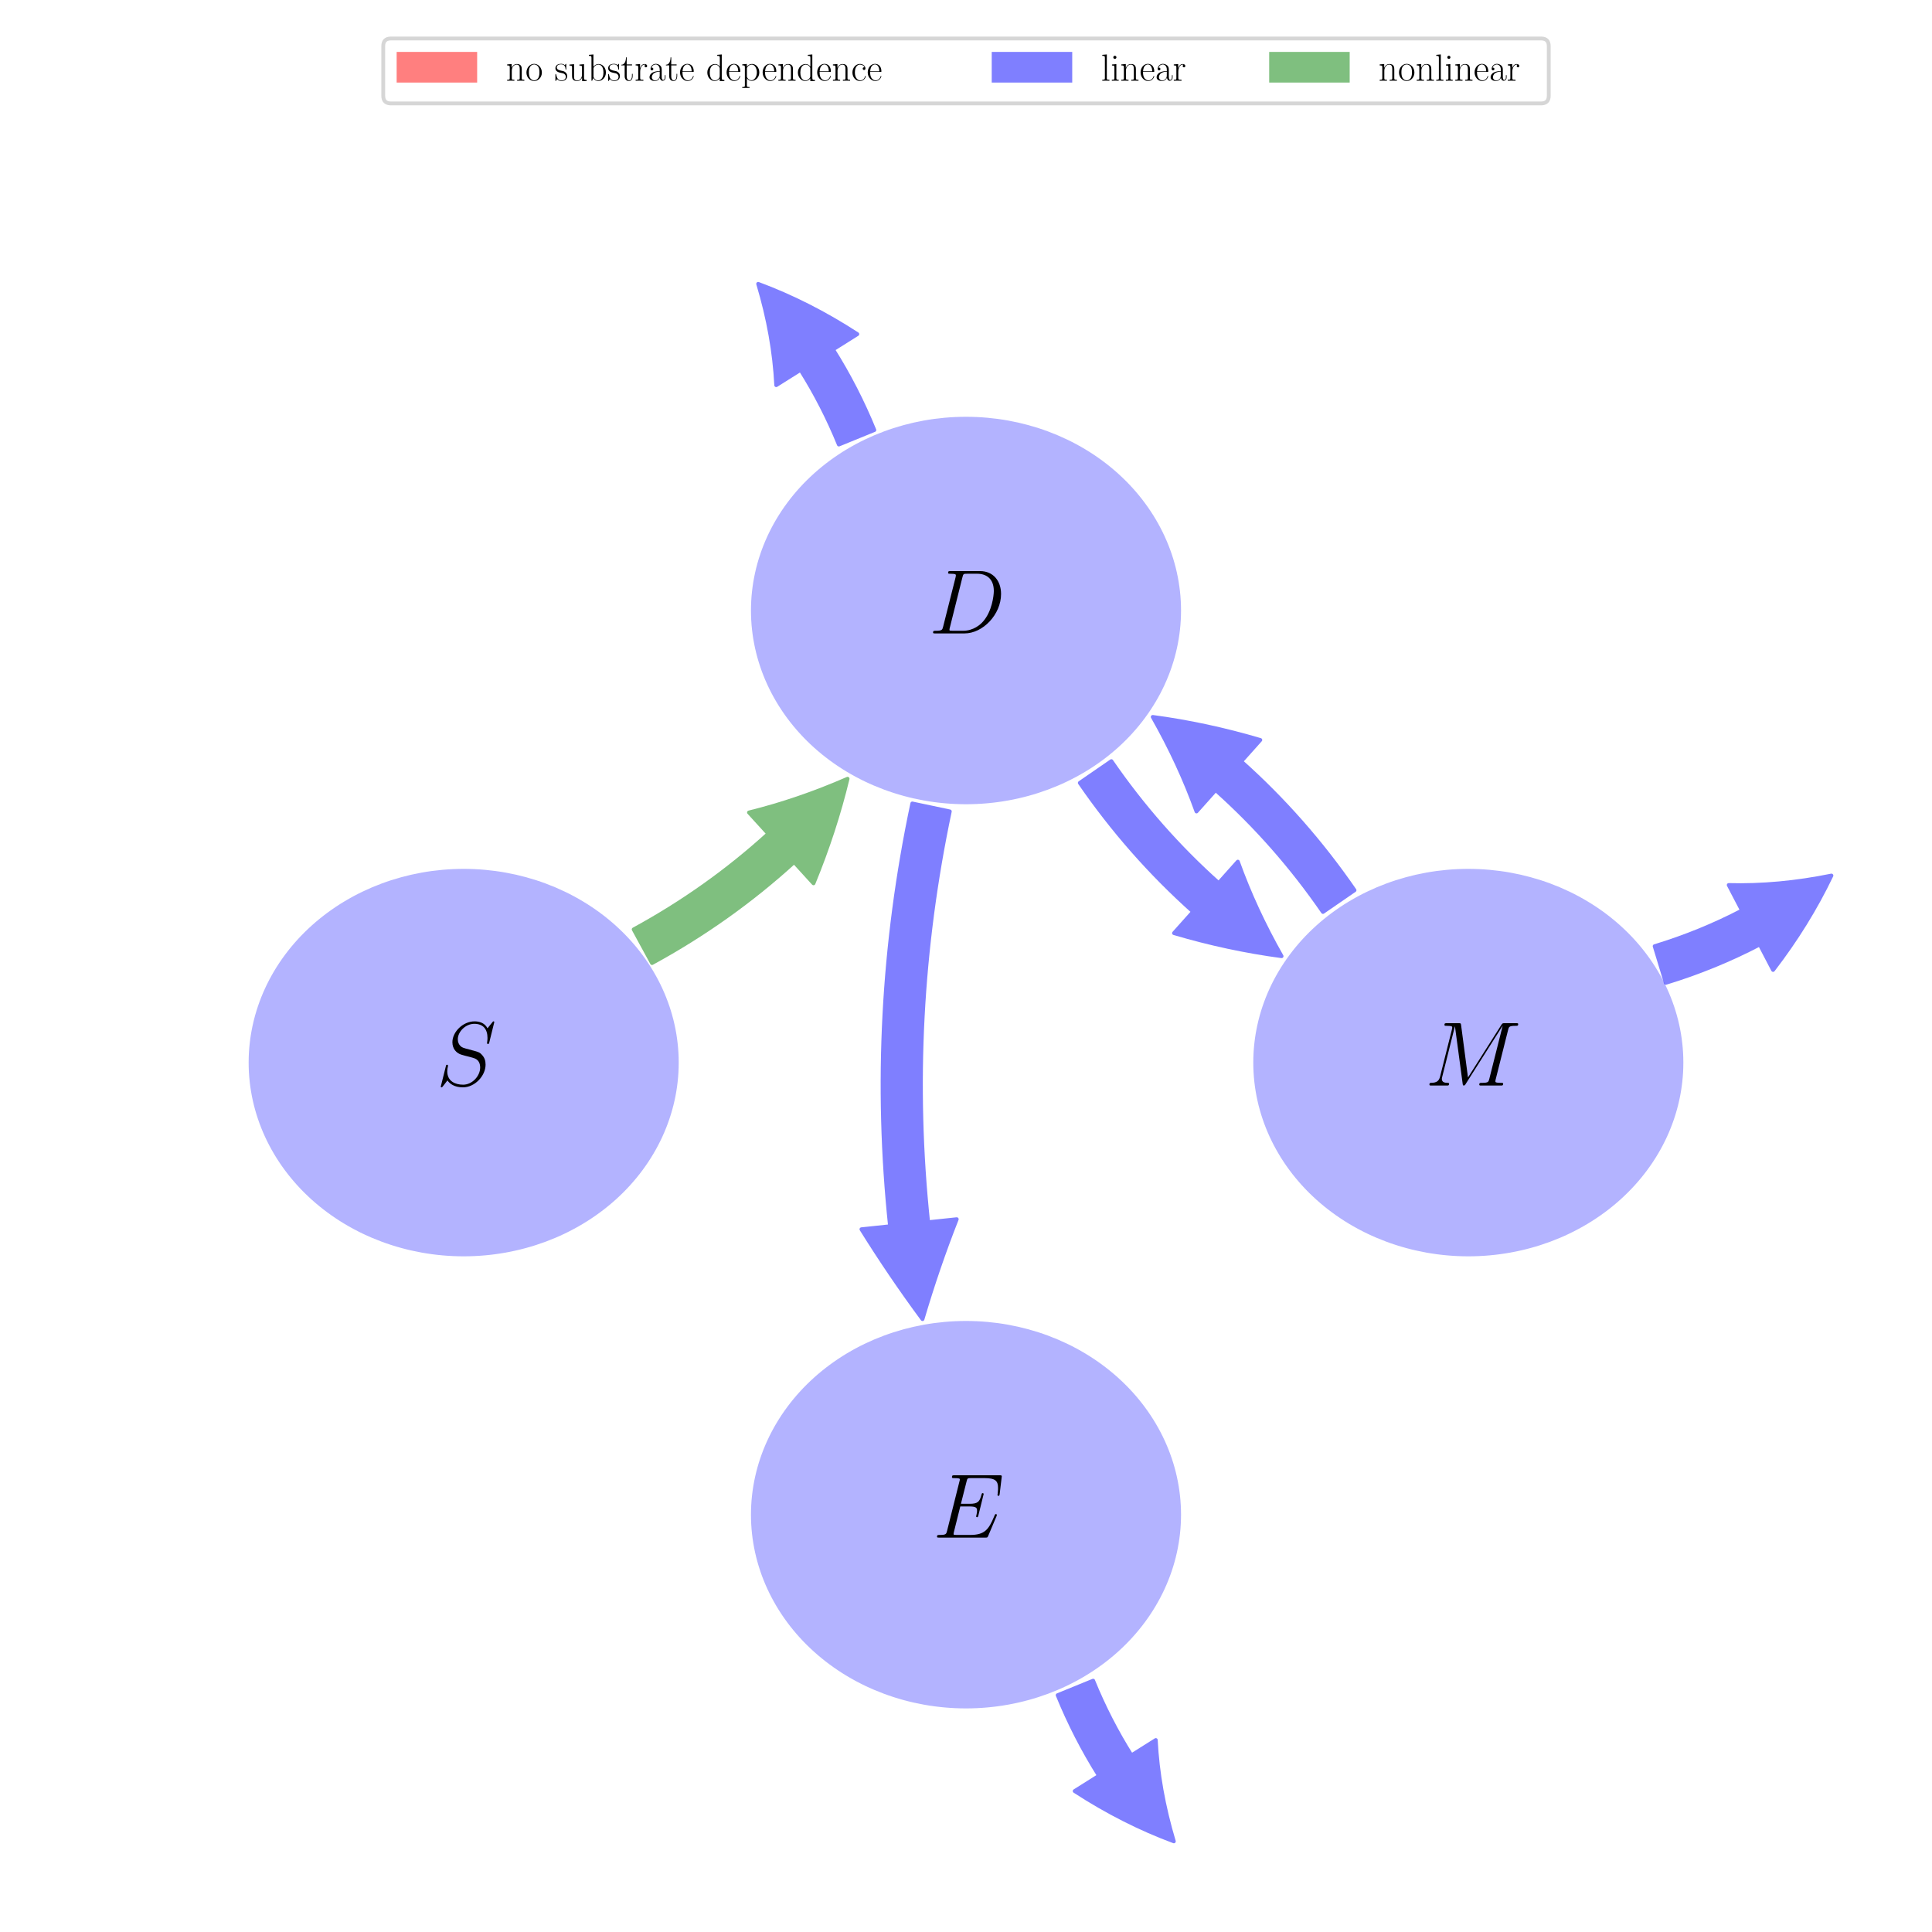
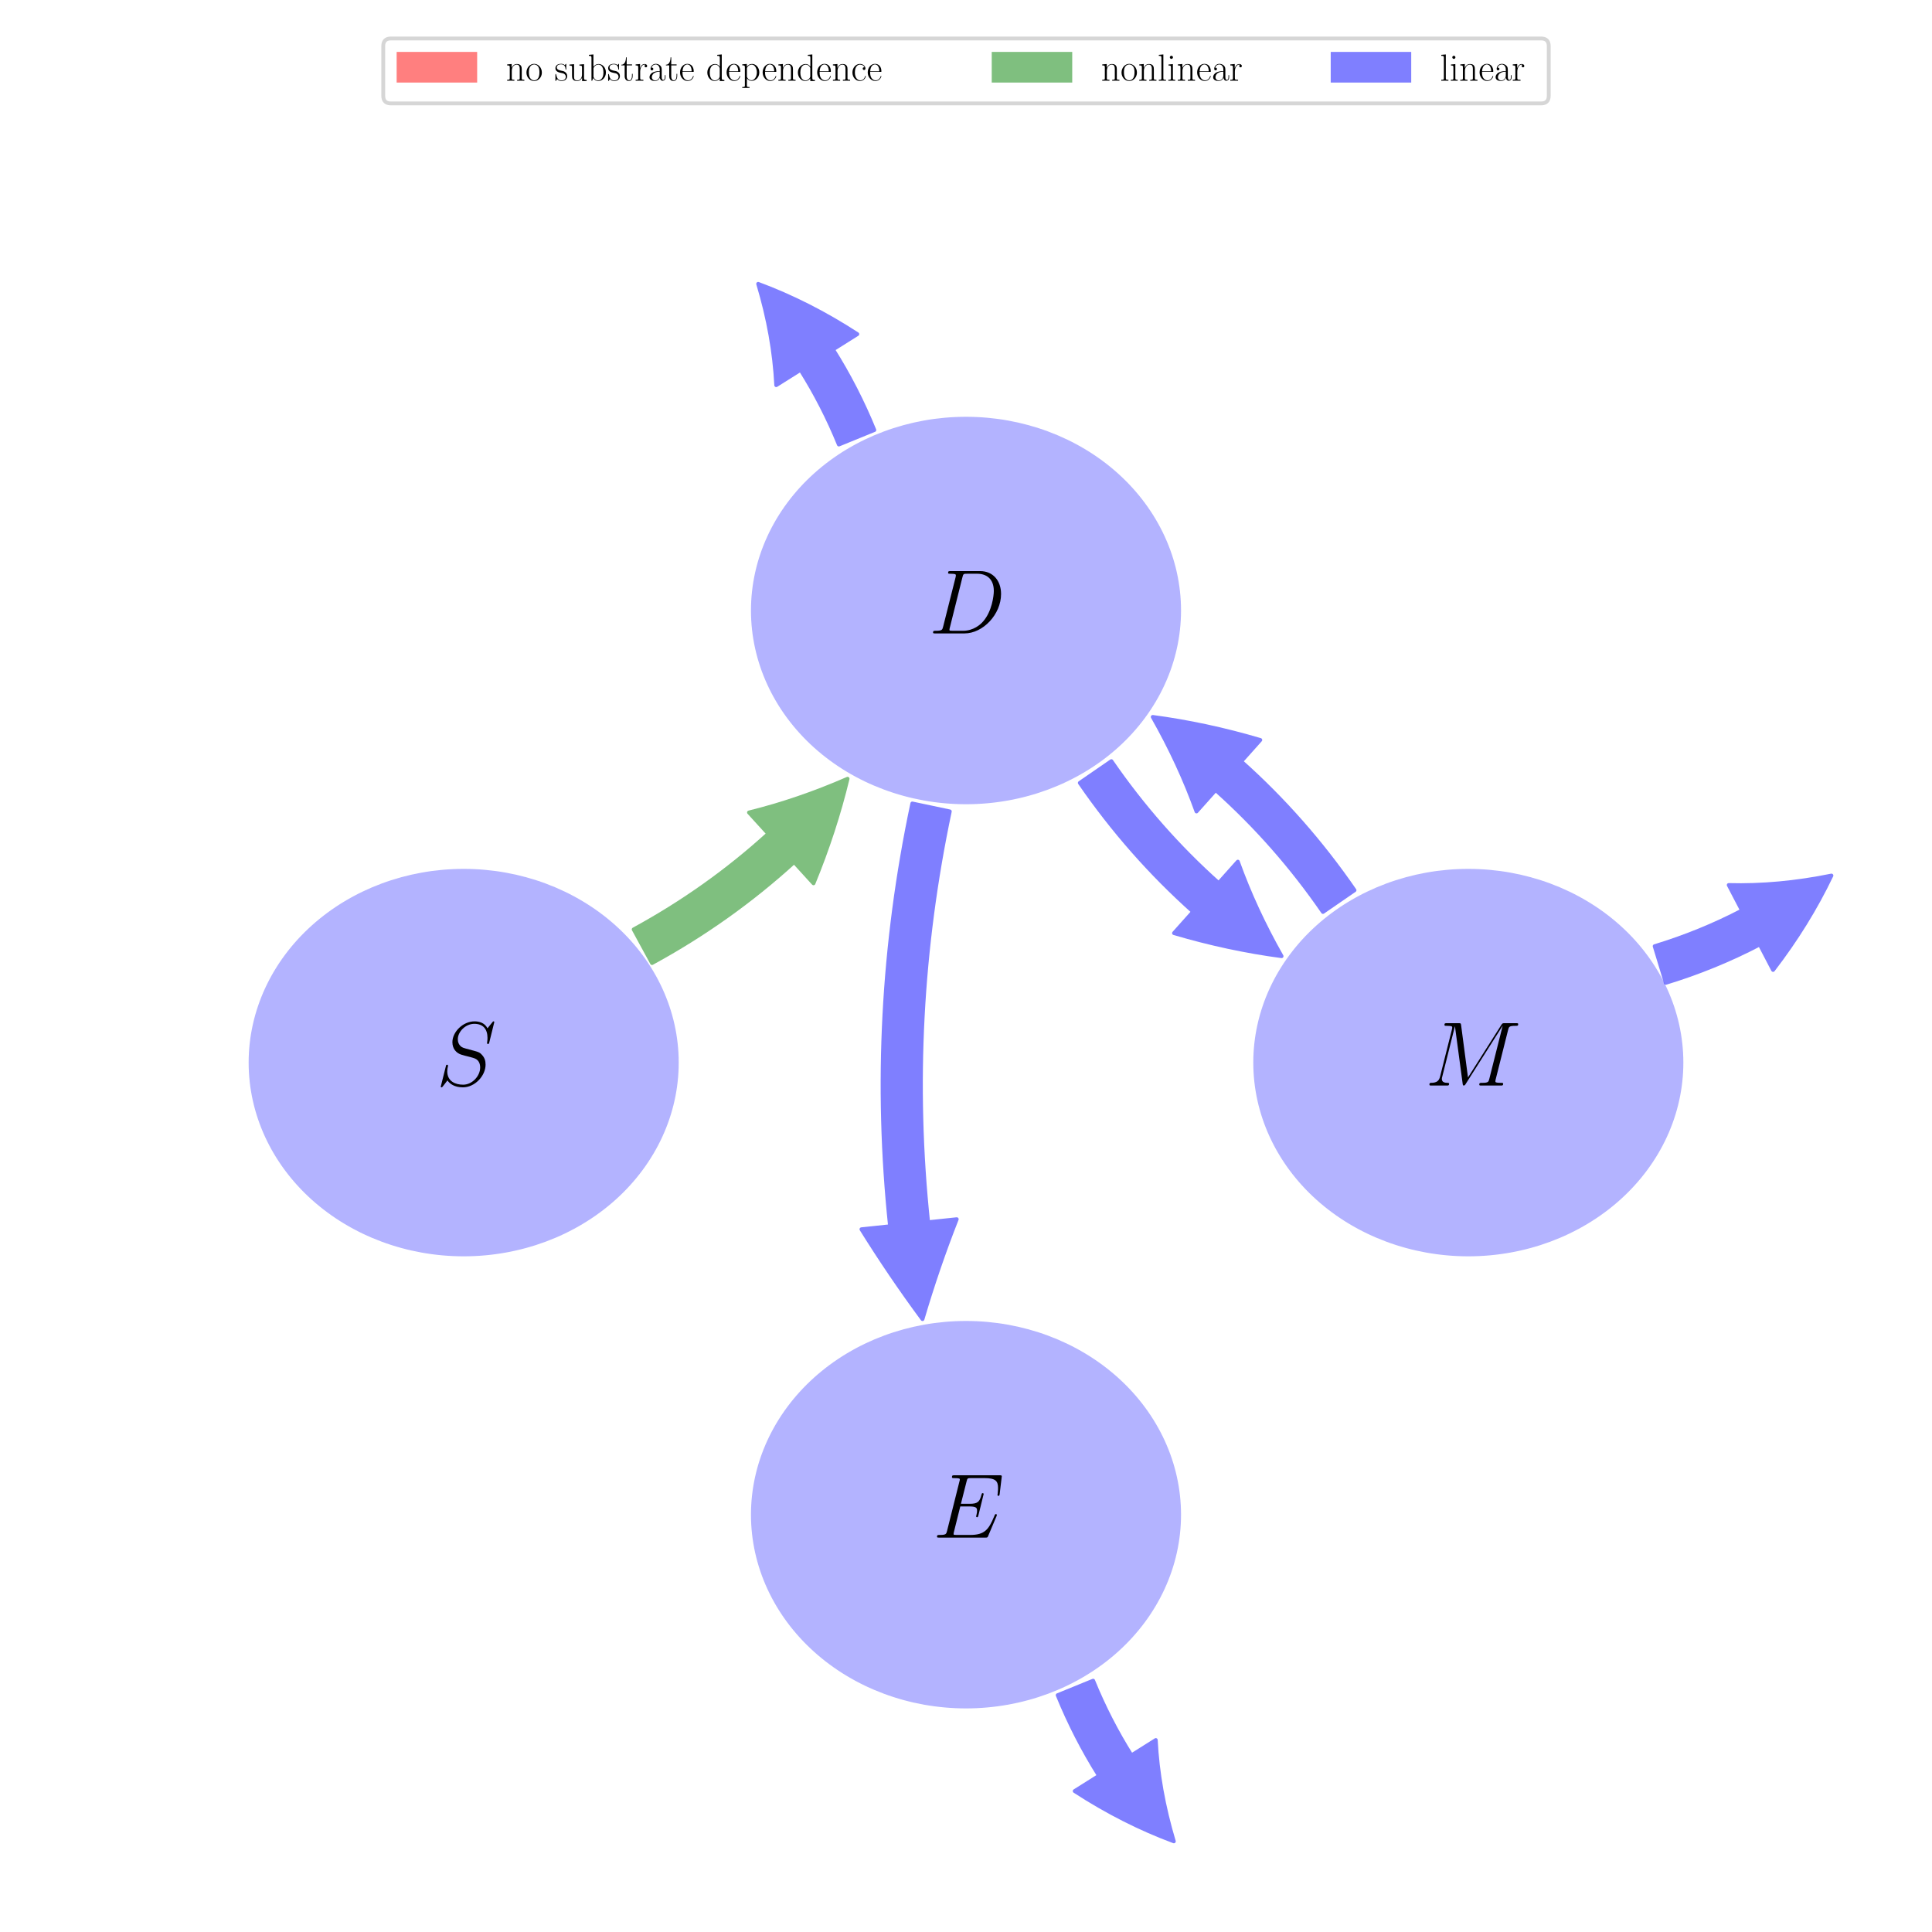
<svg xmlns="http://www.w3.org/2000/svg" xmlns:xlink="http://www.w3.org/1999/xlink" height="504pt" version="1.1" viewBox="0 0 504 504" width="504pt">
  <defs>
    <style type="text/css">
*{stroke-linecap:butt;stroke-linejoin:round;}
  </style>
  </defs>
  <g id="figure_1">
    <g id="patch_1">
      <path d="M 0 504  L 504 504  L 504 0  L 0 0  z " style="fill:#ffffff;" />
    </g>
    <g id="axes_1">
      <g id="patch_2">
-         <path clip-path="url(#pfcebb69a79)" d="M 120.96 327.236  C 135.704 327.236 149.846 321.964 160.272 312.581  C 170.698 303.198 176.556 290.47 176.556 277.2  C 176.556 263.93 170.698 251.202 160.272 241.819  C 149.846 232.436 135.704 227.164 120.96 227.164  C 106.216 227.164 92.074 232.436 81.648 241.819  C 71.222 251.202 65.364 263.93 65.364 277.2  C 65.364 290.47 71.222 303.198 81.648 312.581  C 92.074 321.964 106.216 327.236 120.96 327.236  z " style="fill:#0000ff;opacity:0.3;stroke:#0000ff;stroke-linejoin:miter;" />
+         <path clip-path="url(#p1f609b5f86)" d="M 120.96 327.236  C 135.704 327.236 149.846 321.964 160.272 312.581  C 170.698 303.198 176.556 290.47 176.556 277.2  C 176.556 263.93 170.698 251.202 160.272 241.819  C 149.846 232.436 135.704 227.164 120.96 227.164  C 106.216 227.164 92.074 232.436 81.648 241.819  C 71.222 251.202 65.364 263.93 65.364 277.2  C 65.364 290.47 71.222 303.198 81.648 312.581  C 92.074 321.964 106.216 327.236 120.96 327.236  z " style="fill:#0000ff;opacity:0.3;stroke:#0000ff;stroke-linejoin:miter;" />
      </g>
      <g id="patch_3">
-         <path clip-path="url(#pfcebb69a79)" d="M 252 209.3  C 266.744 209.3 280.886 204.028 291.312 194.645  C 301.738 185.262 307.596 172.534 307.596 159.264  C 307.596 145.994 301.738 133.266 291.312 123.883  C 280.886 114.5 266.744 109.228 252 109.228  C 237.256 109.228 223.114 114.5 212.688 123.883  C 202.262 133.266 196.404 145.994 196.404 159.264  C 196.404 172.534 202.262 185.262 212.688 194.645  C 223.114 204.028 237.256 209.3 252 209.3  z " style="fill:#0000ff;opacity:0.3;stroke:#0000ff;stroke-linejoin:miter;" />
+         <path clip-path="url(#p1f609b5f86)" d="M 252 209.3  C 266.744 209.3 280.886 204.028 291.312 194.645  C 301.738 185.262 307.596 172.534 307.596 159.264  C 307.596 145.994 301.738 133.266 291.312 123.883  C 280.886 114.5 266.744 109.228 252 109.228  C 237.256 109.228 223.114 114.5 212.688 123.883  C 202.262 133.266 196.404 145.994 196.404 159.264  C 196.404 172.534 202.262 185.262 212.688 194.645  C 223.114 204.028 237.256 209.3 252 209.3  z " style="fill:#0000ff;opacity:0.3;stroke:#0000ff;stroke-linejoin:miter;" />
      </g>
      <g id="patch_4">
-         <path clip-path="url(#pfcebb69a79)" d="M 218.831 115.965  Q 214.641 105.704 208.84 96.486  L 202.492 100.48  Q 201.841 87.601 197.781 74.046  Q 211.039 78.967 223.651 87.165  L 217.304 91.16  Q 223.569 101.116 228.089 112.184  L 218.831 115.965  z " style="fill:#0000ff;opacity:0.5;stroke:#0000ff;stroke-linecap:round;" />
+         <path clip-path="url(#p1f609b5f86)" d="M 218.831 115.965  Q 214.641 105.704 208.84 96.486  L 202.492 100.48  Q 201.841 87.601 197.781 74.046  Q 211.039 78.967 223.651 87.165  L 217.304 91.16  Q 223.569 101.116 228.089 112.184  L 218.831 115.965  z " style="fill:#0000ff;opacity:0.5;stroke:#0000ff;stroke-linecap:round;" />
      </g>
      <g id="patch_5">
-         <path clip-path="url(#pfcebb69a79)" d="M 383.04 327.236  C 397.784 327.236 411.926 321.964 422.352 312.581  C 432.778 303.198 438.636 290.47 438.636 277.2  C 438.636 263.93 432.778 251.202 422.352 241.819  C 411.926 232.436 397.784 227.164 383.04 227.164  C 368.296 227.164 354.154 232.436 343.728 241.819  C 333.302 251.202 327.444 263.93 327.444 277.2  C 327.444 290.47 333.302 303.198 343.728 312.581  C 354.154 321.964 368.296 327.236 383.04 327.236  z " style="fill:#0000ff;opacity:0.3;stroke:#0000ff;stroke-linejoin:miter;" />
+         <path clip-path="url(#p1f609b5f86)" d="M 383.04 327.236  C 397.784 327.236 411.926 321.964 422.352 312.581  C 432.778 303.198 438.636 290.47 438.636 277.2  C 438.636 263.93 432.778 251.202 422.352 241.819  C 411.926 232.436 397.784 227.164 383.04 227.164  C 368.296 227.164 354.154 232.436 343.728 241.819  C 333.302 251.202 327.444 263.93 327.444 277.2  C 327.444 290.47 333.302 303.198 343.728 312.581  C 354.154 321.964 368.296 327.236 383.04 327.236  z " style="fill:#0000ff;opacity:0.3;stroke:#0000ff;stroke-linejoin:miter;" />
      </g>
      <g id="patch_6">
-         <path clip-path="url(#pfcebb69a79)" d="M 431.647 246.83  Q 443.577 243.194 454.44 237.522  L 450.969 230.874  Q 463.906 231.227 477.767 228.405  Q 471.668 241.158 462.54 253.034  L 459.069 246.386  Q 447.382 252.489 434.562 256.395  L 431.647 246.83  z " style="fill:#0000ff;opacity:0.5;stroke:#0000ff;stroke-linecap:round;" />
+         <path clip-path="url(#p1f609b5f86)" d="M 431.647 246.83  Q 443.577 243.194 454.44 237.522  L 450.969 230.874  Q 463.906 231.227 477.767 228.405  Q 471.668 241.158 462.54 253.034  L 459.069 246.386  Q 447.382 252.489 434.562 256.395  L 431.647 246.83  z " style="fill:#0000ff;opacity:0.5;stroke:#0000ff;stroke-linecap:round;" />
      </g>
      <g id="patch_7">
-         <path clip-path="url(#pfcebb69a79)" d="M 252 445.172  C 266.744 445.172 280.886 439.9 291.312 430.517  C 301.738 421.134 307.596 408.406 307.596 395.136  C 307.596 381.866 301.738 369.138 291.312 359.755  C 280.886 350.372 266.744 345.1 252 345.1  C 237.256 345.1 223.114 350.372 212.688 359.755  C 202.262 369.138 196.404 381.866 196.404 395.136  C 196.404 408.406 202.262 421.134 212.688 430.517  C 223.114 439.9 237.256 445.172 252 445.172  z " style="fill:#0000ff;opacity:0.3;stroke:#0000ff;stroke-linejoin:miter;" />
+         <path clip-path="url(#p1f609b5f86)" d="M 252 445.172  C 266.744 445.172 280.886 439.9 291.312 430.517  C 301.738 421.134 307.596 408.406 307.596 395.136  C 307.596 381.866 301.738 369.138 291.312 359.755  C 280.886 350.372 266.744 345.1 252 345.1  C 237.256 345.1 223.114 350.372 212.688 359.755  C 202.262 369.138 196.404 381.866 196.404 395.136  C 196.404 408.406 202.262 421.134 212.688 430.517  C 223.114 439.9 237.256 445.172 252 445.172  z " style="fill:#0000ff;opacity:0.3;stroke:#0000ff;stroke-linejoin:miter;" />
      </g>
      <g id="patch_8">
-         <path clip-path="url(#pfcebb69a79)" d="M 285.169 438.435  Q 289.359 448.696 295.16 457.914  L 301.508 453.92  Q 302.159 466.799 306.219 480.354  Q 292.961 475.433 280.349 467.235  L 286.696 463.24  Q 280.431 453.284 275.911 442.216  L 285.169 438.435  z " style="fill:#0000ff;opacity:0.5;stroke:#0000ff;stroke-linecap:round;" />
+         <path clip-path="url(#p1f609b5f86)" d="M 285.169 438.435  Q 289.359 448.696 295.16 457.914  L 301.508 453.92  Q 302.159 466.799 306.219 480.354  Q 292.961 475.433 280.349 467.235  L 286.696 463.24  Q 280.431 453.284 275.911 442.216  L 285.169 438.435  z " style="fill:#0000ff;opacity:0.5;stroke:#0000ff;stroke-linecap:round;" />
      </g>
      <g id="patch_9">
-         <path clip-path="url(#pfcebb69a79)" d="M 165.308 242.451  Q 184.526 231.987 200.437 217.496  L 195.387 211.951  Q 208.179 208.793 221.11 203.149  Q 217.804 216.857 212.22 230.434  L 207.17 224.889  Q 190.367 240.192 170.09 251.234  L 165.308 242.451  z " style="fill:#008000;opacity:0.5;stroke:#008000;stroke-linecap:round;" />
+         <path clip-path="url(#p1f609b5f86)" d="M 165.308 242.451  Q 184.526 231.987 200.437 217.496  L 195.387 211.951  Q 208.179 208.793 221.11 203.149  Q 217.804 216.857 212.22 230.434  L 207.17 224.889  Q 190.367 240.192 170.09 251.234  L 165.308 242.451  z " style="fill:#008000;opacity:0.5;stroke:#008000;stroke-linecap:round;" />
      </g>
      <g id="patch_10">
-         <path clip-path="url(#pfcebb69a79)" d="M 289.92 198.558  Q 302.132 216.277 317.918 230.371  L 322.913 224.777  Q 327.365 237.169 334.327 249.441  Q 320.349 247.585 306.263 243.425  L 311.258 237.831  Q 294.578 222.938 281.686 204.232  L 289.92 198.558  z " style="fill:#0000ff;opacity:0.5;stroke:#0000ff;stroke-linecap:round;" />
+         <path clip-path="url(#p1f609b5f86)" d="M 289.92 198.558  Q 302.132 216.277 317.918 230.371  L 322.913 224.777  Q 327.365 237.169 334.327 249.441  Q 320.349 247.585 306.263 243.425  L 311.258 237.831  Q 294.578 222.938 281.686 204.232  L 289.92 198.558  z " style="fill:#0000ff;opacity:0.5;stroke:#0000ff;stroke-linecap:round;" />
      </g>
      <g id="patch_11">
-         <path clip-path="url(#pfcebb69a79)" d="M 247.776 211.671  Q 236.462 265.117 242.128 318.838  L 249.587 318.052  Q 244.623 330.64 240.653 344.118  Q 232.299 332.826 224.725 320.674  L 232.184 319.887  Q 226.351 264.594 237.993 209.6  L 247.776 211.671  z " style="fill:#0000ff;opacity:0.5;stroke:#0000ff;stroke-linecap:round;" />
+         <path clip-path="url(#p1f609b5f86)" d="M 247.776 211.671  Q 236.462 265.117 242.128 318.838  L 249.587 318.052  Q 244.623 330.64 240.653 344.118  Q 232.299 332.826 224.725 320.674  L 232.184 319.887  Q 226.351 264.594 237.993 209.6  L 247.776 211.671  z " style="fill:#0000ff;opacity:0.5;stroke:#0000ff;stroke-linecap:round;" />
      </g>
      <g id="patch_12">
-         <path clip-path="url(#pfcebb69a79)" d="M 345.12 237.906  Q 332.908 220.187 317.122 206.093  L 312.127 211.687  Q 307.675 199.295 300.713 187.023  Q 314.691 188.879 328.777 193.039  L 323.782 198.633  Q 340.462 213.526 353.354 232.232  L 345.12 237.906  z " style="fill:#0000ff;opacity:0.5;stroke:#0000ff;stroke-linecap:round;" />
+         <path clip-path="url(#p1f609b5f86)" d="M 345.12 237.906  Q 332.908 220.187 317.122 206.093  L 312.127 211.687  Q 307.675 199.295 300.713 187.023  Q 314.691 188.879 328.777 193.039  L 323.782 198.633  Q 340.462 213.526 353.354 232.232  L 345.12 237.906  z " style="fill:#0000ff;opacity:0.5;stroke:#0000ff;stroke-linecap:round;" />
      </g>
      <g id="text_1">
        <defs>
          <path d="M 63.5 69.109  C 63.5 70 62.797 70 62.594 70  C 62.203 70 62.094 69.906 60.906 68.406  C 60.297 67.703 56.203 62.516 56.094 62.422  C 52.797 68.906 46.203 70 42 70  C 29.297 70 17.797 58.484 17.797 47.266  C 17.797 39.828 22.297 35.453 27.203 33.766  C 28.297 33.359 34.203 31.766 37.203 31.078  C 42.297 29.688 43.594 29.297 45.703 27.109  C 46.094 26.609 48.094 24.328 48.094 19.656  C 48.094 10.422 39.5 0.891 29.5 0.891  C 21.297 0.891 12.203 4.375 12.203 15.484  C 12.203 17.375 12.594 19.766 12.906 20.75  C 12.906 21.062 13 21.531 13 21.734  C 13 22.141 12.797 22.641 12 22.641  C 11.094 22.641 11 22.438 10.594 20.75  L 5.5 0.375  C 5.5 0.281 5.094 -1 5.094 -1.109  C 5.094 -2 5.906 -2 6.094 -2  C 6.5 -2 6.594 -1.906 7.797 -0.406  L 12.406 5.562  C 14.797 1.969 20 -2 29.297 -2  C 42.203 -2 54 10.406 54 22.812  C 54 27 53 30.672 49.203 34.328  C 47.094 36.422 45.297 36.922 36.094 39.312  C 29.406 41.094 28.5 41.391 26.703 42.984  C 25 44.656 23.703 47.047 23.703 50.422  C 23.703 58.766 32.203 67.312 41.703 67.312  C 51.5 67.312 56.094 61.344 56.094 51.922  C 56.094 49.344 55.594 46.656 55.594 46.266  C 55.594 45.359 56.406 45.359 56.703 45.359  C 57.594 45.359 57.703 45.656 58.094 47.25  z " id="CMMI12-83" />
        </defs>
        <g transform="translate(113.7607 283.1768)scale(0.24 -0.24)">
          <use transform="scale(0.996264)" xlink:href="#CMMI12-83" />
        </g>
      </g>
      <g id="text_2">
        <defs>
          <path d="M 15.703 7.375  C 14.797 3.891 14.594 2.891 7.594 2.891  C 5.703 2.891 4.703 2.891 4.703 1.094  C 4.703 0 5.297 0 7.297 0  L 39 0  C 59.203 0 78.906 20.812 78.906 43.016  C 78.906 57.359 70.297 68 56 68  L 23.906 68  C 22 68 21.094 68 21.094 66.109  C 21.094 65.109 22 65.109 23.5 65.109  C 29.594 65.109 29.594 64.312 29.594 63.219  C 29.594 63.031 29.594 62.422 29.203 60.922  z M 36.797 61.422  C 37.703 65.109 38.094 65.109 42 65.109  L 53 65.109  C 62.406 65.109 71 60.031 71 46.297  C 71 41.312 69 24 59.297 13.047  C 56.5 9.766 48.906 2.891 37.406 2.891  L 26 2.891  C 24.594 2.891 24.406 2.891 23.797 3  C 22.703 3.094 22.594 3.297 22.594 4.094  C 22.594 4.797 22.797 5.391 23 6.281  z " id="CMMI12-68" />
        </defs>
        <g transform="translate(242.2807 165.2408)scale(0.24 -0.24)">
          <use transform="scale(0.996264)" xlink:href="#CMMI12-68" />
        </g>
      </g>
      <g id="text_3">
        <defs>
          <path d="M 90.797 60.719  C 91.703 64.109 91.906 65.109 99 65.109  C 100.906 65.109 101.797 65.109 101.797 67  C 101.797 68 101.094 68 99.203 68  L 87.203 68  C 84.703 68 84.594 67.906 83.5 66.297  L 47 8.781  L 39.5 65.797  C 39.203 68 39.094 68 36.5 68  L 24.094 68  C 22.203 68 21.297 68 21.297 66.109  C 21.297 65.109 22.203 65.109 23.703 65.109  C 29.797 65.109 29.797 64.312 29.797 63.219  C 29.797 63.031 29.797 62.422 29.406 60.922  L 16.594 9.906  C 15.406 5.109 13.094 2.906 6.406 2.906  C 6.094 2.906 4.906 2.906 4.906 1.141  C 4.906 0 5.797 0 6.203 0  C 8.203 0 13.297 0 15.297 0  L 20.094 0  C 21.5 0 23.203 0 24.594 0  C 25.297 0 26.406 0 26.406 1.906  C 26.406 2.812 25.406 2.906 25 2.906  C 21.703 2.906 18.5 3.5 18.5 7.094  C 18.5 8.094 18.5 8.188 18.906 9.578  L 32.703 64.516  L 32.797 64.516  L 41.094 2.688  C 41.406 0.297 41.5 0 42.406 0  C 43.5 0 44 0.797 44.5 1.703  L 84.703 65.016  L 84.797 65.016  L 70.297 7.391  C 69.406 3.906 69.203 2.906 62.203 2.906  C 60.297 2.906 59.297 2.906 59.297 1.094  C 59.297 0 60.203 0 60.797 0  C 62.5 0 64.5 0 66.203 0  L 78 0  C 79.703 0 81.797 0 83.5 0  C 84.297 0 85.406 0 85.406 1.906  C 85.406 2.906 84.5 2.906 83 2.906  C 76.906 2.906 76.906 3.656 76.906 4.594  C 76.906 4.703 76.906 5.391 77.094 6.188  z " id="CMMI12-77" />
        </defs>
        <g transform="translate(371.7152 283.1768)scale(0.24 -0.24)">
          <use transform="scale(0.996264)" xlink:href="#CMMI12-77" />
        </g>
      </g>
      <g id="text_4">
        <defs>
          <path d="M 69.5 23.266  C 69.594 23.562 69.906 24.281 69.906 24.672  C 69.906 25.172 69.5 25.672 68.906 25.672  C 68.5 25.672 68.297 25.578 68 25.266  C 67.797 25.172 67.797 24.969 66.906 22.953  C 61 8.906 56.703 2.891 40.703 2.891  L 26.094 2.891  C 24.703 2.891 24.5 2.891 23.906 3  C 22.797 3.094 22.703 3.297 22.703 4.094  C 22.703 4.797 22.906 5.391 23.094 6.297  L 30 34  L 39.906 34  C 47.703 34 48.297 32.281 48.297 29.281  C 48.297 28.281 48.297 27.375 47.594 24.375  C 47.406 23.969 47.297 23.562 47.297 23.266  C 47.297 22.562 47.797 22.266 48.406 22.266  C 49.297 22.266 49.406 22.953 49.797 24.359  L 55.5 47.531  C 55.5 48.016 55.094 48.516 54.5 48.516  C 53.594 48.516 53.5 48.125 53.094 46.719  C 51.094 39.078 49.094 36.891 40.203 36.891  L 30.703 36.891  L 36.906 61.406  C 37.797 64.906 38 64.906 42.094 64.906  L 56.406 64.906  C 68.703 64.906 71.203 61.609 71.203 54.031  C 71.203 53.922 71.203 51.141 70.797 47.844  C 70.703 47.438 70.594 46.844 70.594 46.641  C 70.594 45.844 71.094 45.547 71.703 45.547  C 72.406 45.547 72.797 45.953 73 47.734  L 75.094 65.219  C 75.094 65.547 75.297 66.609 75.297 66.828  C 75.297 68 74.406 68 72.594 68  L 23.797 68  C 21.906 68 20.906 68 20.906 66.078  C 20.906 64.906 21.594 64.906 23.297 64.906  C 29.5 64.906 29.5 64.281 29.5 63.312  C 29.5 62.812 29.406 62.406 29.094 61.312  L 15.594 7.391  C 14.703 3.891 14.5 2.891 7.5 2.891  C 5.594 2.891 4.594 2.891 4.594 1.094  C 4.594 0 5.203 0 7.203 0  L 57.406 0  C 59.594 0 59.703 0.094 60.406 1.719  z " id="CMMI12-69" />
        </defs>
        <g transform="translate(243.3347 401.1128)scale(0.24 -0.24)">
          <use transform="scale(0.996264)" xlink:href="#CMMI12-69" />
        </g>
      </g>
      <g id="legend_1">
        <g id="patch_13">
          <path d="M 101.975 26.977  L 402.025 26.977  Q 404.025 26.977 404.025 24.977  L 404.025 12.04  Q 404.025 10.04 402.025 10.04  L 101.975 10.04  Q 99.975 10.04 99.975 12.04  L 99.975 24.977  Q 99.975 26.977 101.975 26.977  z " style="fill:#ffffff;opacity:0.8;stroke:#cccccc;stroke-linejoin:miter;" />
        </g>
        <g id="patch_14">
          <path d="M 103.975 21.04  L 123.975 21.04  L 123.975 14.04  L 103.975 14.04  z " style="fill:#ff0000;opacity:0.5;stroke:#ff0000;stroke-linejoin:miter;" />
        </g>
        <g id="text_5">
          <defs>
            <path d="M 41.5 30.203  C 41.5 35.297 40.5 43.594 28.703 43.594  C 20.797 43.594 16.703 37.5 15.203 33.5  L 15.094 33.5  L 15.094 43.594  L 3.297 42.5  L 3.297 39.906  C 9.203 39.906 10.094 39.297 10.094 34.5  L 10.094 6.688  C 10.094 2.875 9.703 2.391 3.297 2.391  L 3.297 -0.203  C 5.703 0 10.094 0 12.703 0  C 15.297 0 19.797 0 22.203 -0.203  L 22.203 2.391  C 15.797 2.391 15.406 2.781 15.406 6.688  L 15.406 25.906  C 15.406 35.109 21 42 28 42  C 35.406 42 36.203 35.406 36.203 30.594  L 36.203 6.688  C 36.203 2.875 35.797 2.391 29.406 2.391  L 29.406 -0.203  C 31.797 0 36.203 0 38.797 0  C 41.406 0 45.906 0 48.297 -0.203  L 48.297 2.391  C 41.906 2.391 41.5 2.781 41.5 6.688  z " id="CMR17-110" />
            <path d="M 43.094 21.188  C 43.094 34 33.797 44 22.906 44  C 12 44 2.703 34 2.703 21.188  C 2.703 8.609 12 -1 22.906 -1  C 33.797 -1 43.094 8.609 43.094 21.188  z M 22.906 0.797  C 18.203 0.797 14.203 3.594 11.906 7.5  C 9.406 11.984 9.094 17.594 9.094 22  C 9.094 26.203 9.297 31.406 11.906 35.906  C 13.906 39.203 17.797 42.406 22.906 42.406  C 27.406 42.406 31.203 39.906 33.594 36.406  C 36.703 31.703 36.703 25.109 36.703 22  C 36.703 18.094 36.5 12.109 33.797 7.297  C 31 2.703 26.703 0.797 22.906 0.797  z " id="CMR17-111" />
            <path d="M 30.906 42.141  C 30.906 43.953 30.797 44.047 30.203 44.047  C 29.797 44.047 29.703 43.953 28.5 42.453  C 28.203 42.047 27.297 41.031 27 40.641  C 23.797 44.047 19.297 44.047 17.594 44.047  C 6.5 44.047 2.5 38.234 2.5 32.438  C 2.5 23.406 12.703 21.328 15.594 20.703  C 21.906 19.422 24.094 19.016 26.203 17.203  C 27.5 16.016 29.703 13.812 29.703 10.219  C 29.703 6 27.297 0.594 18.094 0.594  C 9.406 0.594 6.297 7.188 4.5 15.953  C 4.203 17.344 4.203 17.453 3.406 17.453  C 2.594 17.453 2.5 17.344 2.5 15.359  L 2.5 0.984  C 2.5 -0.797 2.594 -0.906 3.203 -0.906  C 3.703 -0.906 3.797 -0.797 4.297 0  C 4.906 0.891 6.406 3.297 7 4.312  C 9 1.609 12.5 -1 18.094 -1  C 28 -1 33.297 4.422 33.297 12.25  C 33.297 17.375 30.594 20.078 29.297 21.281  C 26.297 24.391 22.797 25.094 18.594 25.891  C 13.094 27.109 6.094 28.516 6.094 34.641  C 6.094 37.234 7.5 42.766 17.594 42.766  C 28.297 42.766 28.906 32.719 29.094 29.5  C 29.203 29 29.703 28.891 30 28.891  C 30.906 28.891 30.906 29.203 30.906 30.906  z " id="CMR17-115" />
            <path d="M 29.406 42.078  L 29.406 39.5  C 35.297 39.5 36.203 38.891 36.203 34.156  L 36.203 16.125  C 36.203 7.812 31.703 0.594 24.297 0.594  C 16.094 0.594 15.406 5.438 15.406 10.594  L 15.406 43.172  L 3.297 42.078  L 3.297 39.5  C 7.297 39.5 10 39.5 10.094 35.531  L 10.094 16.531  C 10.094 9.891 10.094 5.641 12.703 2.859  C 14 1.578 16.5 -1 23.703 -1  C 32.203 -1 35.5 5.891 36.297 7.906  L 36.406 7.906  L 36.406 -0.984  L 48.297 -0.984  L 48.297 2  C 42.406 2 41.5 2.594 41.5 7.391  L 41.5 43.172  z " id="CMR17-117" />
            <path d="M 15 68.688  L 3.094 67.594  L 3.094 65  C 9 65 9.906 64.406 9.906 59.641  L 9.906 -0.203  L 11.703 -0.203  L 14.594 6.891  C 17.5 2.203 21.797 -1 27.594 -1  C 37.594 -1 47.703 7.812 47.703 21.406  C 47.703 34.188 38.703 43.594 28.594 43.594  C 22.406 43.594 18 40.297 15 36.406  z M 15.203 31.312  C 15.203 33.094 15.203 33.406 16.594 35.5  C 20.5 41.516 26.094 42 28 42  C 31 42 41.297 40.391 41.297 21.5  C 41.297 1.688 29.5 0.594 27.094 0.594  C 24 0.594 19.5 1.781 16.297 7.594  C 15.203 9.5 15.203 9.703 15.203 11.484  z " id="CMR17-98" />
            <path d="M 15.094 40  L 29.094 40  L 29.094 42.578  L 15.094 42.578  L 15.094 61  L 13.297 61  C 13.094 50.703 9.594 41.688 1.094 41.688  L 1.094 40  L 9.797 40  L 9.797 12.047  C 9.797 10.156 9.797 -1 21.406 -1  C 27.297 -1 30.703 4.781 30.703 12.141  L 30.703 17.812  L 28.906 17.812  L 28.906 12.234  C 28.906 5.375 26.203 0.797 22 0.797  C 19.094 0.797 15.094 2.781 15.094 11.844  z " id="CMR17-116" />
            <path d="M 15 23.391  C 15 33 19.094 42 26.594 42  C 27.297 42 28 41.906 28.703 41.594  C 28.703 41.594 26.5 40.891 26.5 38.312  C 26.5 35.906 28.406 34.906 29.906 34.906  C 31.094 34.906 33.297 35.609 33.297 38.406  C 33.297 41.609 30.094 43.594 26.703 43.594  C 19.094 43.594 15.797 36.203 14.797 32.703  L 14.703 32.703  L 14.703 43.594  L 3.094 42.5  L 3.094 39.906  C 9 39.906 9.906 39.297 9.906 34.5  L 9.906 6.688  C 9.906 2.875 9.5 2.391 3.094 2.391  L 3.094 -0.203  C 5.5 0 10.094 0 12.703 0  C 15.594 0 20.703 0 23.406 -0.203  L 23.406 2.391  C 16.203 2.391 15 2.391 15 6.875  z " id="CMR17-114" />
            <path d="M 36 25.828  C 36 32.375 36 35.844 31.797 39.734  C 28.094 43 23.797 44 20.406 44  C 12.5 44 6.797 37.609 6.797 30.797  C 6.797 27 9.797 27 10.406 27  C 11.703 27 14 27.781 14 30.531  C 14 33 12.094 34.078 10.406 34.078  C 10 34.078 9.5 33.969 9.203 33.875  C 11.297 40.5 16.703 42.406 20.203 42.406  C 25.203 42.406 30.703 37.953 30.703 29.453  L 30.703 25  C 24.797 25 17.703 24.203 12.094 21.203  C 5.797 17.703 4 12.703 4 8.906  C 4 1.203 13 -1 18.297 -1  C 23.797 -1 28.906 2.172 31.094 7.984  C 31.297 3.641 34.094 -0.281 38.5 -0.281  C 40.594 -0.281 45.906 1.094 45.906 8.859  L 45.906 14.375  L 44.094 14.375  L 44.094 8.781  C 44.094 2.781 41.406 2 40.094 2  C 36 2 36 7.156 36 11.531  z M 30.703 13.594  C 30.703 4.953 24.5 0.594 19 0.594  C 14 0.594 10.094 4.297 10.094 8.906  C 10.094 11.891 11.406 17.188 17.203 20.391  C 22 23.094 27.5 23.5 30.703 23.5  z " id="CMR17-97" />
            <path d="M 38.094 23  C 38.5 23.406 38.5 23.609 38.5 24.625  C 38.5 34.969 33.094 44 21.703 44  C 11.094 44 2.703 33.891 2.703 21.609  C 2.703 8.609 12.203 -1 22.797 -1  C 34 -1 38.406 9.484 38.406 11.562  C 38.406 12.25 37.797 12.25 37.594 12.25  C 36.906 12.25 36.797 12.047 36.406 10.875  C 34.203 4.141 28.703 0.797 23.5 0.797  C 19.203 0.797 14.906 3.172 12.203 7.5  C 9.094 12.547 9.094 18.375 9.094 23  z M 9.203 24.5  C 9.906 39.141 17.594 42.406 21.594 42.406  C 28.406 42.406 33 35.891 33.094 24.5  z " id="CMR17-101" />
            <path d="M 29.203 67.594  L 29.203 65  C 35.094 65 36 64.406 36 59.688  L 36 36.641  C 35.594 37.141 31.5 43.594 23.406 43.594  C 13.203 43.594 3.297 34.5 3.297 21.312  C 3.297 8.203 12.594 -1 22.406 -1  C 30.906 -1 35.297 5.266 35.797 5.938  L 35.797 -0.984  L 47.906 -0.984  L 47.906 2  C 42 2 41.094 2.594 41.094 7.391  L 41.094 68.688  z M 35.797 11.797  C 35.797 8.797 34 6.094 31.703 4.094  C 28.297 1.094 24.906 0.594 23 0.594  C 20.094 0.594 9.703 2.094 9.703 21.188  C 9.703 40.812 21.297 42 23.906 42  C 28.5 42 32.203 39.406 34.5 35.797  C 35.797 33.703 35.797 33.406 35.797 31.609  z " id="CMR17-100" />
            <path d="M 22 -16.609  C 15.594 -16.609 15.203 -16.203 15.203 -12.328  L 15.203 6.281  C 18.094 2.094 22.297 -0.594 27.594 -0.594  C 37.594 -0.594 47.703 8.172 47.703 21.688  C 47.703 34.234 39 43.781 28.703 43.781  C 22.703 43.781 17.797 40.5 15 36.531  L 15 43.781  L 3.094 42.688  L 3.094 40.109  C 9 40.109 9.906 39.5 9.906 34.734  L 9.906 -12.328  C 9.906 -16.109 9.5 -16.609 3.094 -16.609  L 3.094 -19.188  C 5.5 -19 9.906 -19 12.5 -19  C 15.094 -19 19.594 -19 22 -19.188  z M 15.203 31.438  C 15.203 32.844 15.203 34.922 19.094 38.609  C 19.594 39.016 23 42 28 42  C 35.297 42 41.297 32.938 41.297 21.594  C 41.297 10.25 34.906 1 27 1  C 23.406 1 19.5 2.688 16.5 7.375  C 15.203 9.562 15.203 10.156 15.203 11.75  z " id="CMR17-112" />
            <path d="M 34.906 35  C 33 35 30.203 35 30.203 31.516  C 30.203 28.719 32.5 27.922 33.797 27.922  C 34.5 27.922 37.406 28.234 37.406 31.625  C 37.406 38.547 30.594 43.797 22.906 43.797  C 12.297 43.797 3.297 34.031 3.297 21.297  C 3.297 8.062 12.703 -1 22.906 -1  C 35.297 -1 38.406 10.578 38.406 11.688  C 38.406 12.094 38.297 12.391 37.594 12.391  C 36.906 12.391 36.797 12.297 36.406 10.984  C 33.797 2.812 28.094 0.797 23.797 0.797  C 17.406 0.797 9.703 6.672 9.703 21.391  C 9.703 36.531 17.094 42 23 42  C 26.906 42 32.703 40.203 34.906 35  z " id="CMR17-99" />
          </defs>
          <g transform="translate(131.9752 21.04)scale(0.1 -0.1)">
            <use transform="scale(0.996264)" xlink:href="#CMR17-110" />
            <use transform="translate(50.89537 0)scale(0.996264)" xlink:href="#CMR17-111" />
            <use transform="translate(126.6618 0)scale(0.996264)" xlink:href="#CMR17-115" />
            <use transform="translate(162.4632 0)scale(0.996264)" xlink:href="#CMR17-117" />
            <use transform="translate(213.3585 0)scale(0.996264)" xlink:href="#CMR17-98" />
            <use transform="translate(264.2539 0)scale(0.996264)" xlink:href="#CMR17-115" />
            <use transform="translate(300.0552 0)scale(0.996264)" xlink:href="#CMR17-116" />
            <use transform="translate(335.336 0)scale(0.996264)" xlink:href="#CMR17-114" />
            <use transform="translate(370.6168 0)scale(0.996264)" xlink:href="#CMR17-97" />
            <use transform="translate(416.3072 0)scale(0.996264)" xlink:href="#CMR17-116" />
            <use transform="translate(451.588 0)scale(0.996264)" xlink:href="#CMR17-101" />
            <use transform="translate(522.1496 0)scale(0.996264)" xlink:href="#CMR17-100" />
            <use transform="translate(573.045 0)scale(0.996264)" xlink:href="#CMR17-101" />
            <use transform="translate(613.5307 0)scale(0.996264)" xlink:href="#CMR17-112" />
            <use transform="translate(667.0285 0)scale(0.996264)" xlink:href="#CMR17-101" />
            <use transform="translate(707.5141 0)scale(0.996264)" xlink:href="#CMR17-110" />
            <use transform="translate(758.4095 0)scale(0.996264)" xlink:href="#CMR17-100" />
            <use transform="translate(809.3049 0)scale(0.996264)" xlink:href="#CMR17-101" />
            <use transform="translate(849.7905 0)scale(0.996264)" xlink:href="#CMR17-110" />
            <use transform="translate(900.6859 0)scale(0.996264)" xlink:href="#CMR17-99" />
            <use transform="translate(941.1716 0)scale(0.996264)" xlink:href="#CMR17-101" />
          </g>
        </g>
        <g id="patch_15">
-           <path d="M 259.212 21.04  L 279.212 21.04  L 279.212 14.04  L 259.212 14.04  z " style="fill:#0000ff;opacity:0.5;stroke:#0000ff;stroke-linejoin:miter;" />
+           <path d="M 259.212 21.04  L 279.212 21.04  L 279.212 14.04  L 259.212 14.04  z " style="fill:#008000;opacity:0.5;stroke:#008000;stroke-linejoin:miter;" />
        </g>
        <g id="text_6">
          <defs>
            <path d="M 15.297 68.688  L 3.406 67.594  L 3.406 65  C 9.297 65 10.203 64.406 10.203 59.641  L 10.203 6.656  C 10.203 2.875 9.797 2.391 3.406 2.391  L 3.406 -0.203  C 5.797 0 10.203 0 12.703 0  C 15.297 0 19.703 0 22.094 -0.203  L 22.094 2.391  C 15.703 2.391 15.297 2.781 15.297 6.656  z " id="CMR17-108" />
            <path d="M 15.5 61.078  C 15.5 63.266 13.703 65.156 11.406 65.156  C 9.203 65.156 7.297 63.375 7.297 61.078  C 7.297 58.891 9.094 57 11.406 57  C 13.594 57 15.5 58.797 15.5 61.078  z M 3.797 42.281  L 3.797 39.703  C 9.406 39.703 10.203 39.094 10.203 34.328  L 10.203 6.672  C 10.203 2.875 9.797 2.391 3.406 2.391  L 3.406 -0.203  C 5.797 0 10.094 0 12.594 0  C 15 0 19.094 0 21.406 -0.203  L 21.406 2.391  C 15.5 2.391 15.297 2.984 15.297 6.562  L 15.297 43.375  z " id="CMR17-105" />
          </defs>
          <g transform="translate(287.2121 21.04)scale(0.1 -0.1)">
-             <use transform="scale(0.996264)" xlink:href="#CMR17-108" />
-             <use transform="translate(24.87106 0)scale(0.996264)" xlink:href="#CMR17-105" />
-             <use transform="translate(49.74212 0)scale(0.996264)" xlink:href="#CMR17-110" />
-             <use transform="translate(100.6375 0)scale(0.996264)" xlink:href="#CMR17-101" />
-             <use transform="translate(141.1231 0)scale(0.996264)" xlink:href="#CMR17-97" />
-             <use transform="translate(186.8136 0)scale(0.996264)" xlink:href="#CMR17-114" />
-           </g>
-         </g>
-         <g id="patch_16">
-           <path d="M 331.593 21.04  L 351.593 21.04  L 351.593 14.04  L 331.593 14.04  z " style="fill:#008000;opacity:0.5;stroke:#008000;stroke-linejoin:miter;" />
-         </g>
-         <g id="text_7">
-           <g transform="translate(359.593 21.04)scale(0.1 -0.1)">
            <use transform="scale(0.996264)" xlink:href="#CMR17-110" />
            <use transform="translate(50.89537 0)scale(0.996264)" xlink:href="#CMR17-111" />
            <use transform="translate(96.58585 0)scale(0.996264)" xlink:href="#CMR17-110" />
            <use transform="translate(147.4812 0)scale(0.996264)" xlink:href="#CMR17-108" />
            <use transform="translate(172.3523 0)scale(0.996264)" xlink:href="#CMR17-105" />
            <use transform="translate(197.2233 0)scale(0.996264)" xlink:href="#CMR17-110" />
            <use transform="translate(248.1187 0)scale(0.996264)" xlink:href="#CMR17-101" />
            <use transform="translate(288.6044 0)scale(0.996264)" xlink:href="#CMR17-97" />
            <use transform="translate(334.2948 0)scale(0.996264)" xlink:href="#CMR17-114" />
          </g>
        </g>
+         <g id="patch_16">
+           <path d="M 347.644 21.04  L 367.644 21.04  L 367.644 14.04  L 347.644 14.04  z " style="fill:#0000ff;opacity:0.5;stroke:#0000ff;stroke-linejoin:miter;" />
+         </g>
+         <g id="text_7">
+           <g transform="translate(375.644 21.04)scale(0.1 -0.1)">
+             <use transform="scale(0.996264)" xlink:href="#CMR17-108" />
+             <use transform="translate(24.87106 0)scale(0.996264)" xlink:href="#CMR17-105" />
+             <use transform="translate(49.74212 0)scale(0.996264)" xlink:href="#CMR17-110" />
+             <use transform="translate(100.6375 0)scale(0.996264)" xlink:href="#CMR17-101" />
+             <use transform="translate(141.1231 0)scale(0.996264)" xlink:href="#CMR17-97" />
+             <use transform="translate(186.8136 0)scale(0.996264)" xlink:href="#CMR17-114" />
+           </g>
+         </g>
      </g>
    </g>
  </g>
  <defs>
-     <clipPath id="pfcebb69a79">
+     <clipPath id="p1f609b5f86">
      <rect height="453.6" width="504" x="0" y="50.4" />
    </clipPath>
  </defs>
</svg>
